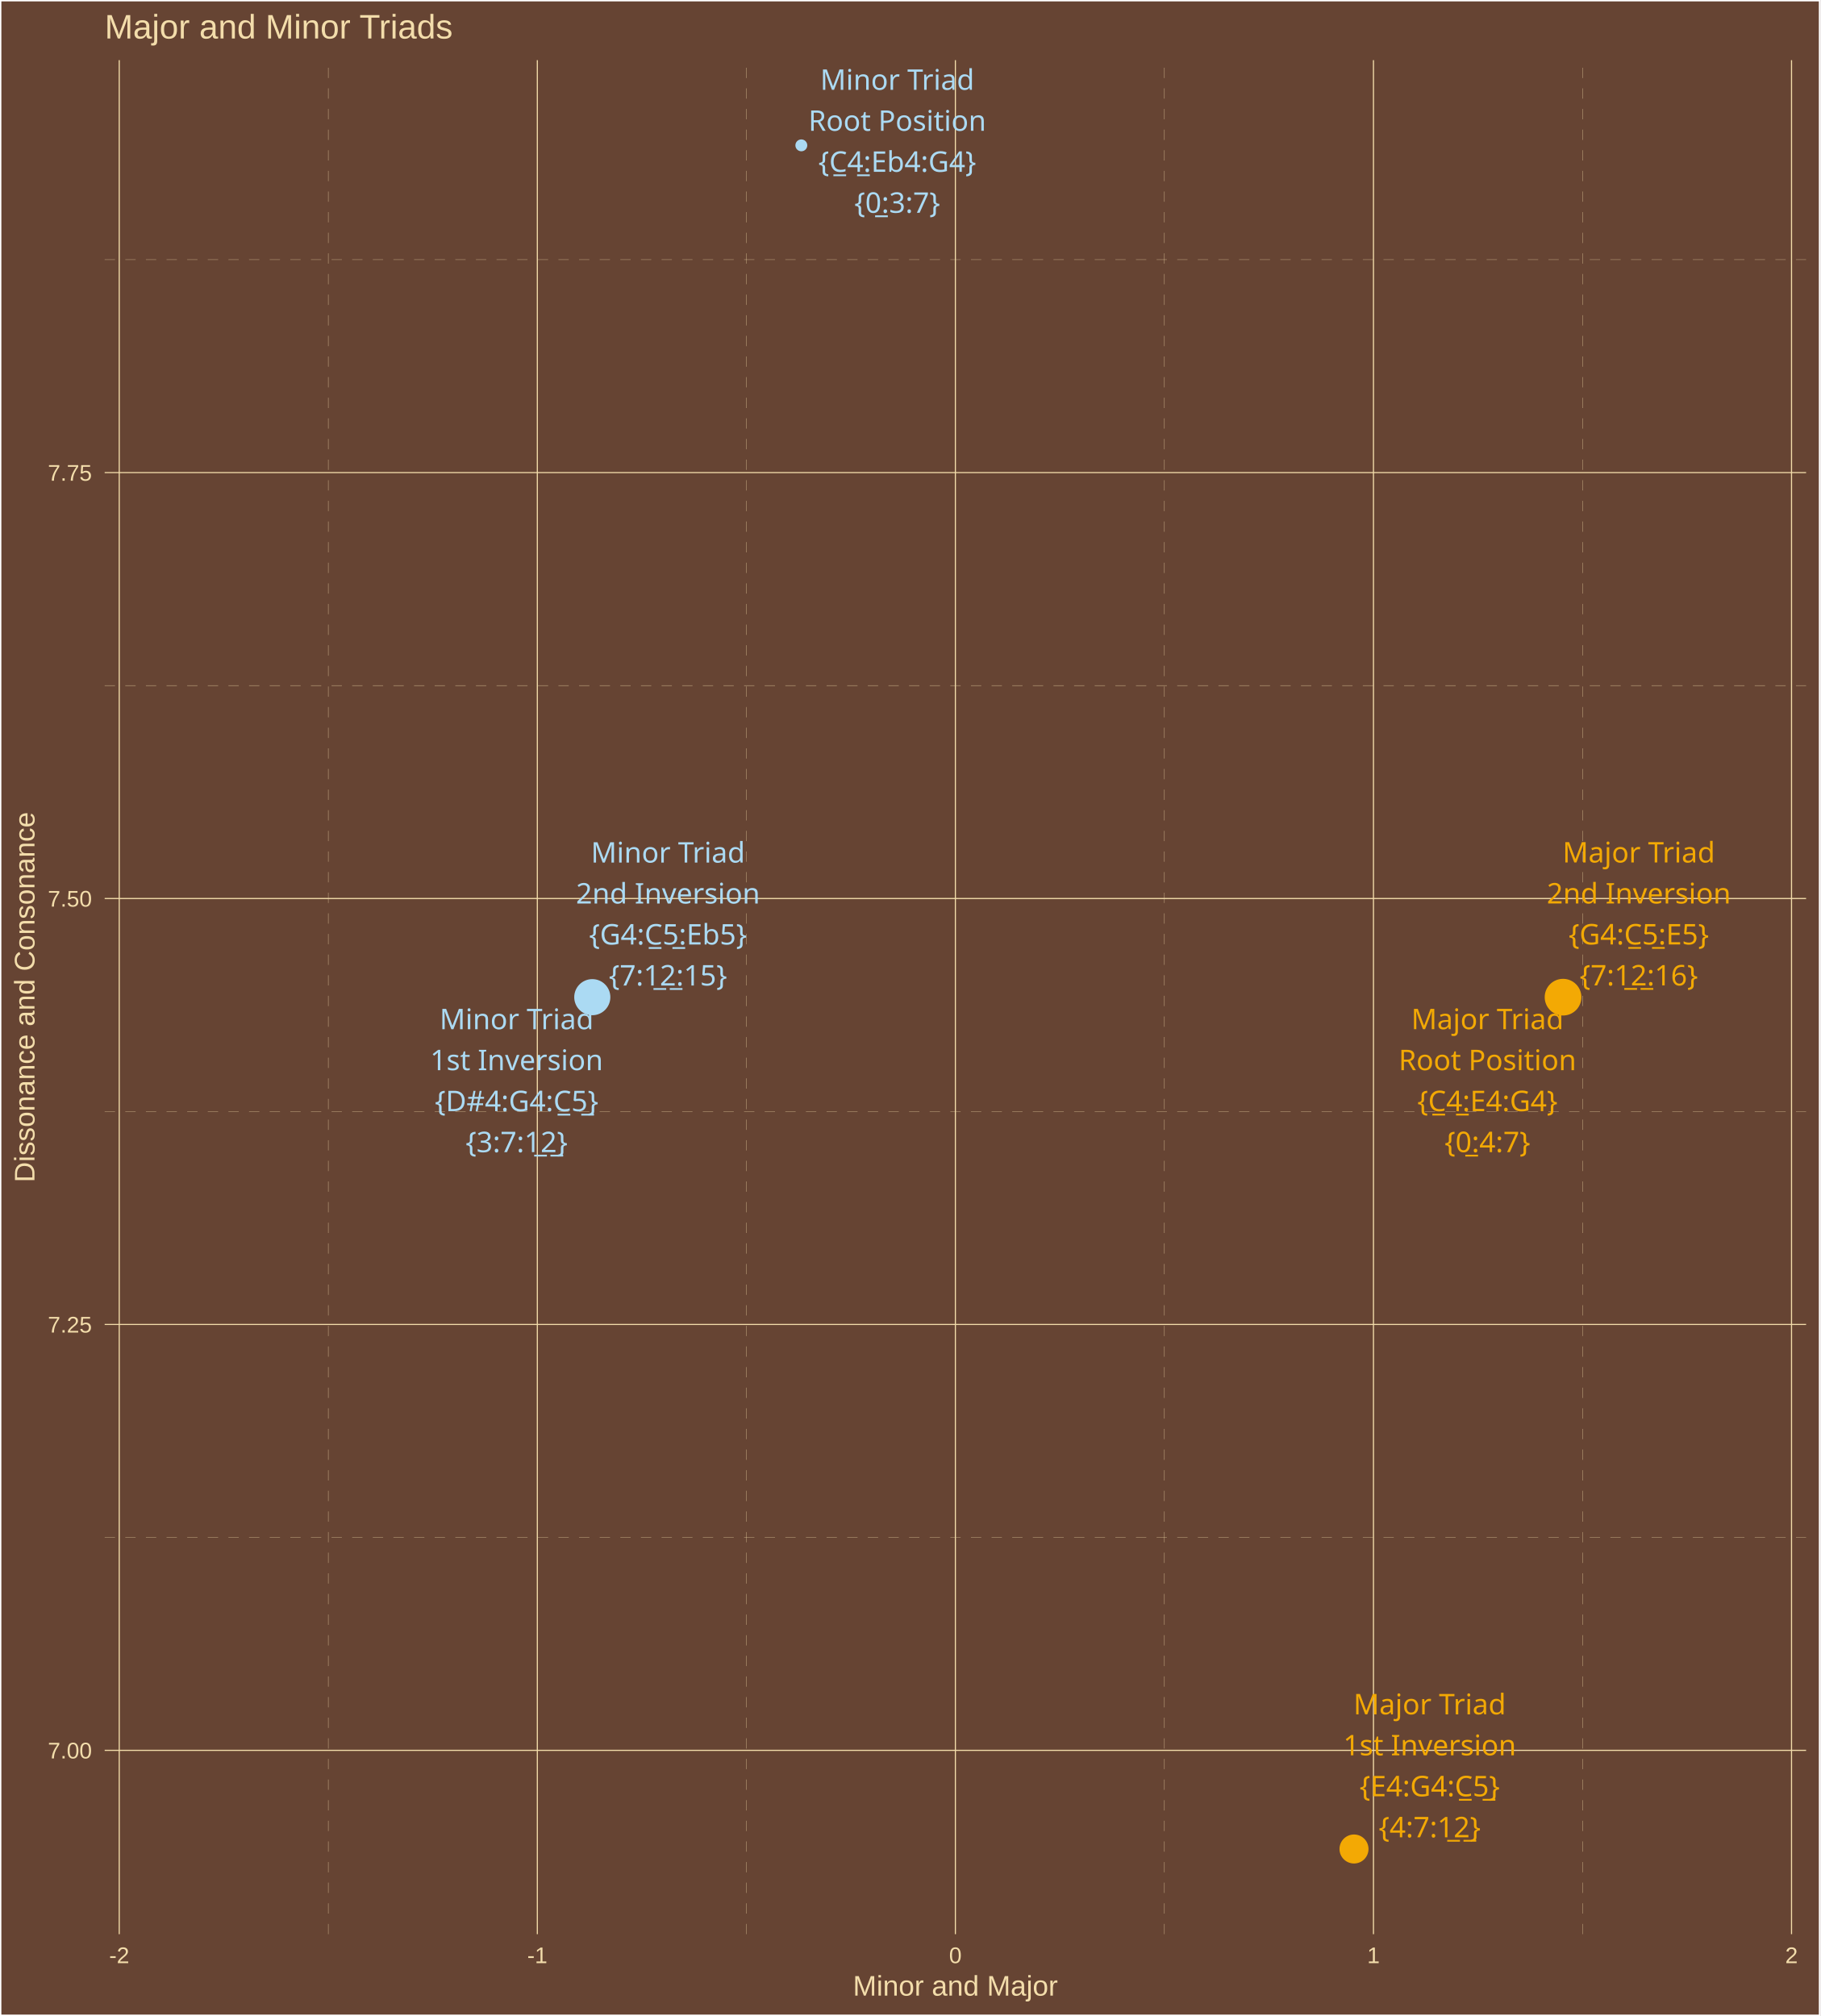
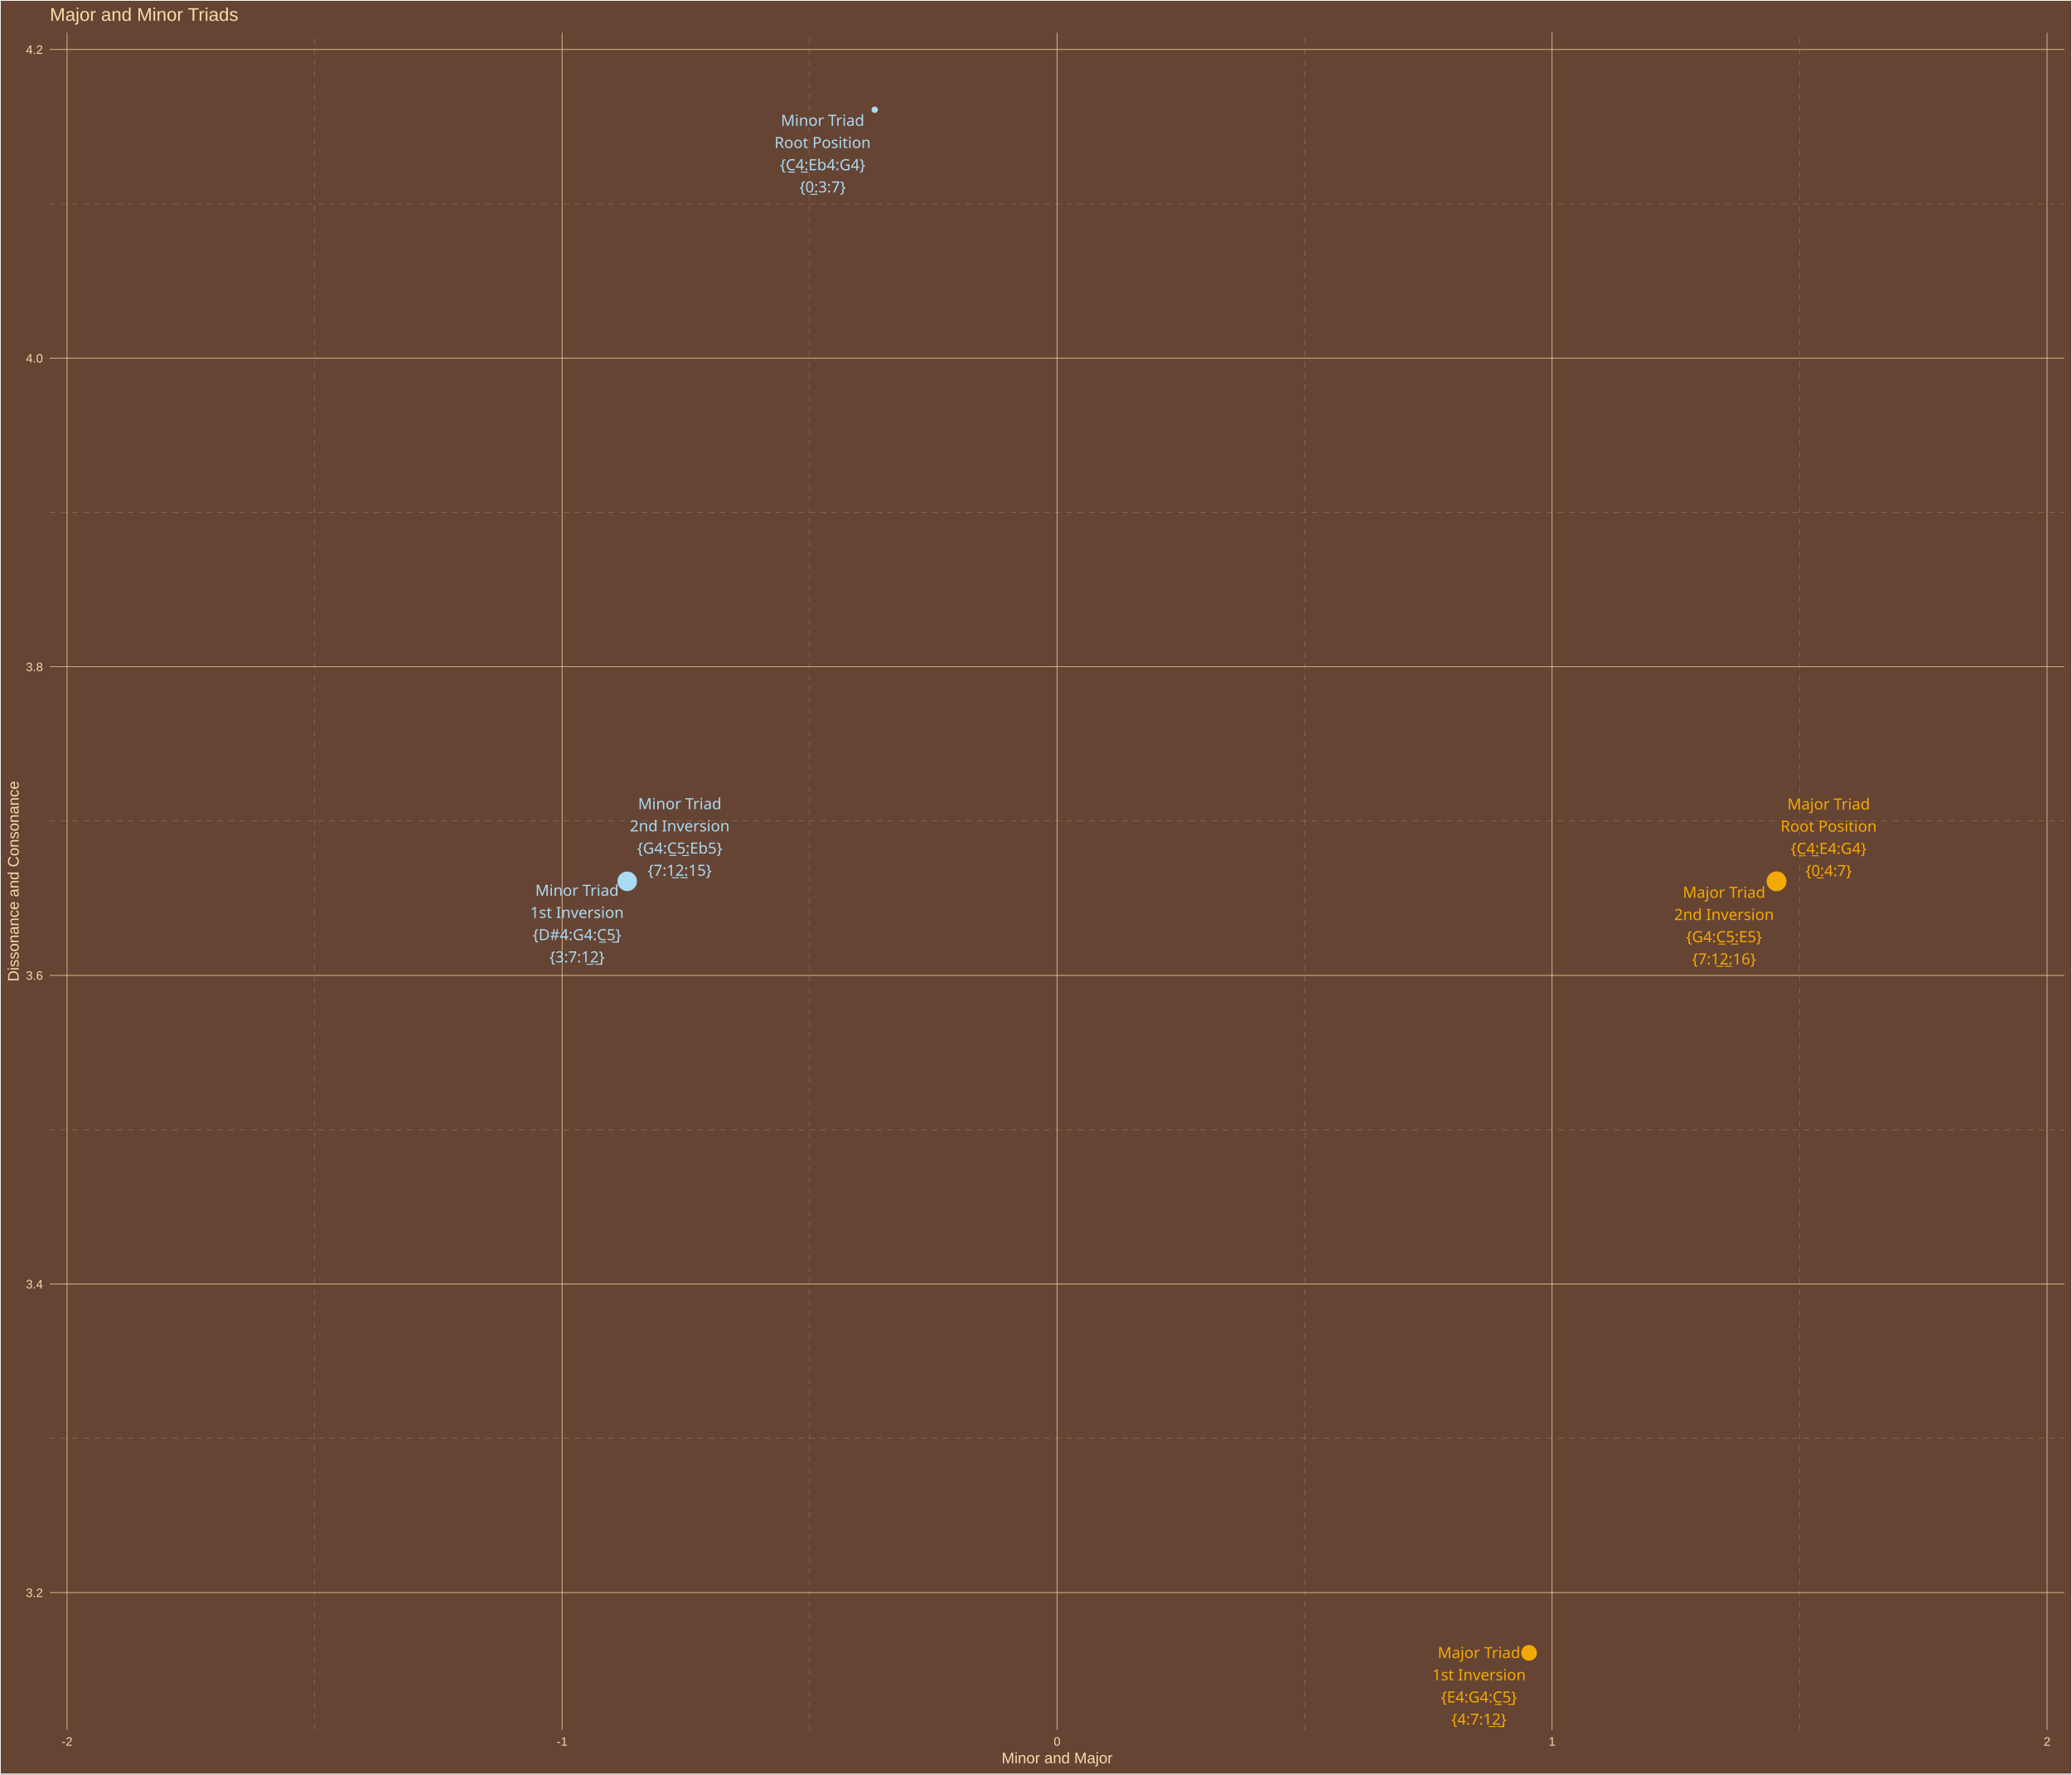
- <svg xmlns="http://www.w3.org/2000/svg" class="svglite" width="706.00pt" height="782.00pt" viewBox="0 0 706.00 782.00">
+ <svg xmlns="http://www.w3.org/2000/svg" class="svglite" width="1484.00pt" height="1271.00pt" viewBox="0 0 1484.00 1271.00">
  <defs>
    <style type="text/css">
    .svglite line, .svglite polyline, .svglite polygon, .svglite path, .svglite rect, .svglite circle {
      fill: none;
      stroke: #000000;
      stroke-linecap: round;
      stroke-linejoin: round;
      stroke-miterlimit: 10.00;
    }
    .svglite text {
      white-space: pre;
    }
  </style>
  </defs>
  <rect width="100%" height="100%" style="stroke: none; fill: #664433;" />
  <defs>
-     <clipPath id="cpMC4wMHw3MDYuMDB8MC4wMHw3ODIuMDA=">
-       <rect x="0.00" y="0.00" width="706.00" height="782.00" />
+     <clipPath id="cpMC4wMHwxNDg0LjAwfDAuMDB8MTI3MS4wMA==">
+       <rect x="0.00" y="0.00" width="1484.00" height="1271.00" />
    </clipPath>
  </defs>
-   <g clip-path="url(#cpMC4wMHw3MDYuMDB8MC4wMHw3ODIuMDA=)">
-     <rect x="0.00" y="0" width="706.00" height="782.00" style="stroke-width: 1.07; stroke: #FFFFFF; fill: #664433;" />
+   <g clip-path="url(#cpMC4wMHwxNDg0LjAwfDAuMDB8MTI3MS4wMA==)">
+     <rect x="0.00" y="0.00" width="1484.00" height="1271.00" style="stroke-width: 1.07; stroke: #FFFFFF; fill: #664433;" />
  </g>
  <defs>
-     <clipPath id="cpNDAuNjB8NzAwLjUyfDIzLjM0fDc1MC4yNw==">
-       <rect x="40.60" y="23.34" width="659.92" height="726.93" />
+     <clipPath id="cpMzUuNzF8MTQ3OC41MnwyMy4zNHwxMjM5LjI3">
+       <rect x="35.71" y="23.34" width="1442.81" height="1215.93" />
    </clipPath>
  </defs>
-   <g clip-path="url(#cpNDAuNjB8NzAwLjUyfDIzLjM0fDc1MC4yNw==)">
-     <rect x="40.60" y="23.34" width="659.92" height="726.93" style="stroke-width: 1.07; stroke: none; fill: #664433;" />
-     <polyline points="40.60,596.35 700.52,596.35 " style="stroke-width: 0.11; stroke: #F3DDAB; stroke-dasharray: 4.00,4.00; stroke-linecap: butt;" />
-     <polyline points="40.60,431.13 700.52,431.13 " style="stroke-width: 0.11; stroke: #F3DDAB; stroke-dasharray: 4.00,4.00; stroke-linecap: butt;" />
-     <polyline points="40.60,265.92 700.52,265.92 " style="stroke-width: 0.11; stroke: #F3DDAB; stroke-dasharray: 4.00,4.00; stroke-linecap: butt;" />
-     <polyline points="40.60,100.71 700.52,100.71 " style="stroke-width: 0.11; stroke: #F3DDAB; stroke-dasharray: 4.00,4.00; stroke-linecap: butt;" />
-     <polyline points="127.33,750.27 127.33,23.34 " style="stroke-width: 0.11; stroke: #F3DDAB; stroke-dasharray: 4.00,4.00; stroke-linecap: butt;" />
-     <polyline points="289.48,750.27 289.48,23.34 " style="stroke-width: 0.11; stroke: #F3DDAB; stroke-dasharray: 4.00,4.00; stroke-linecap: butt;" />
-     <polyline points="451.64,750.27 451.64,23.34 " style="stroke-width: 0.11; stroke: #F3DDAB; stroke-dasharray: 4.00,4.00; stroke-linecap: butt;" />
-     <polyline points="613.80,750.27 613.80,23.34 " style="stroke-width: 0.11; stroke: #F3DDAB; stroke-dasharray: 4.00,4.00; stroke-linecap: butt;" />
-     <polyline points="40.60,678.95 700.52,678.95 " style="stroke-width: 0.43; stroke: #F3DDAB; stroke-linecap: butt;" />
-     <polyline points="40.60,513.74 700.52,513.74 " style="stroke-width: 0.43; stroke: #F3DDAB; stroke-linecap: butt;" />
-     <polyline points="40.60,348.53 700.52,348.53 " style="stroke-width: 0.43; stroke: #F3DDAB; stroke-linecap: butt;" />
-     <polyline points="40.60,183.32 700.52,183.32 " style="stroke-width: 0.43; stroke: #F3DDAB; stroke-linecap: butt;" />
-     <polyline points="46.25,750.27 46.25,23.34 " style="stroke-width: 0.43; stroke: #F3DDAB; stroke-linecap: butt;" />
-     <polyline points="208.41,750.27 208.41,23.34 " style="stroke-width: 0.43; stroke: #F3DDAB; stroke-linecap: butt;" />
-     <polyline points="370.56,750.27 370.56,23.34 " style="stroke-width: 0.43; stroke: #F3DDAB; stroke-linecap: butt;" />
-     <polyline points="532.72,750.27 532.72,23.34 " style="stroke-width: 0.43; stroke: #F3DDAB; stroke-linecap: butt;" />
-     <polyline points="694.87,750.27 694.87,23.34 " style="stroke-width: 0.43; stroke: #F3DDAB; stroke-linecap: butt;" />
-     <circle cx="606.25" cy="386.80" r="1.95" style="stroke-width: 0.71; stroke: #F3A904; fill: #F3A904;" />
-     <circle cx="525.17" cy="717.22" r="1.95" style="stroke-width: 0.71; stroke: #F3A904; fill: #F3A904;" />
-     <circle cx="606.25" cy="386.80" r="1.95" style="stroke-width: 0.71; stroke: #F3A904; fill: #F3A904;" />
-     <circle cx="310.81" cy="56.38" r="1.95" style="stroke-width: 0.71; stroke: #ABDAF3; fill: #ABDAF3;" />
-     <circle cx="229.73" cy="386.80" r="1.95" style="stroke-width: 0.71; stroke: #ABDAF3; fill: #ABDAF3;" />
-     <circle cx="229.73" cy="386.80" r="1.95" style="stroke-width: 0.71; stroke: #ABDAF3; fill: #ABDAF3;" />
-     <circle cx="606.25" cy="386.80" r="2.49" style="stroke-width: 0.71; stroke: #F3A904; fill: #F3A904;" />
-     <circle cx="525.17" cy="717.22" r="5.27" style="stroke-width: 0.71; stroke: #F3A904; fill: #F3A904;" />
-     <circle cx="606.25" cy="386.80" r="6.76" style="stroke-width: 0.71; stroke: #F3A904; fill: #F3A904;" />
-     <circle cx="310.81" cy="56.38" r="1.42" style="stroke-width: 0.71; stroke: #ABDAF3; fill: #ABDAF3;" />
-     <circle cx="229.73" cy="386.80" r="5.12" style="stroke-width: 0.71; stroke: #ABDAF3; fill: #ABDAF3;" />
-     <circle cx="229.73" cy="386.80" r="6.65" style="stroke-width: 0.71; stroke: #ABDAF3; fill: #ABDAF3;" />
-     <text x="576.93" y="399.22" text-anchor="middle" style="font-size: 11.04px;fill: #F3A904; font-family: &quot;Arial Unicode MS&quot;;" textLength="55.77px" lengthAdjust="spacingAndGlyphs">Major Triad</text>
-     <text x="576.93" y="415.12" text-anchor="middle" style="font-size: 11.04px;fill: #F3A904; font-family: &quot;Arial Unicode MS&quot;;" textLength="65.61px" lengthAdjust="spacingAndGlyphs">Root Position</text>
-     <text x="576.93" y="431.01" text-anchor="middle" style="font-size: 11.04px;fill: #F3A904; font-family: &quot;Arial Unicode MS&quot;;" textLength="55.81px" lengthAdjust="spacingAndGlyphs">{C̲4̲:E4:G4}</text>
-     <text x="576.93" y="446.91" text-anchor="middle" style="font-size: 11.04px;fill: #F3A904; font-family: &quot;Arial Unicode MS&quot;;" textLength="31.91px" lengthAdjust="spacingAndGlyphs">{0̲:4:7}</text>
-     <text x="554.52" y="664.99" text-anchor="middle" style="font-size: 11.04px;fill: #F3A904; font-family: &quot;Arial Unicode MS&quot;;" textLength="55.77px" lengthAdjust="spacingAndGlyphs">Major Triad</text>
-     <text x="554.52" y="680.89" text-anchor="middle" style="font-size: 11.04px;fill: #F3A904; font-family: &quot;Arial Unicode MS&quot;;" textLength="62.54px" lengthAdjust="spacingAndGlyphs">1st Inversion</text>
-     <text x="554.52" y="696.78" text-anchor="middle" style="font-size: 11.04px;fill: #F3A904; font-family: &quot;Arial Unicode MS&quot;;" textLength="55.81px" lengthAdjust="spacingAndGlyphs">{E4:G4:C̲5̲}</text>
-     <text x="554.52" y="712.68" text-anchor="middle" style="font-size: 11.04px;fill: #F3A904; font-family: &quot;Arial Unicode MS&quot;;" textLength="38.04px" lengthAdjust="spacingAndGlyphs">{4:7:1̲2̲}</text>
-     <text x="635.63" y="334.56" text-anchor="middle" style="font-size: 11.04px;fill: #F3A904; font-family: &quot;Arial Unicode MS&quot;;" textLength="55.77px" lengthAdjust="spacingAndGlyphs">Major Triad</text>
-     <text x="635.63" y="350.46" text-anchor="middle" style="font-size: 11.04px;fill: #F3A904; font-family: &quot;Arial Unicode MS&quot;;" textLength="66.23px" lengthAdjust="spacingAndGlyphs">2nd Inversion</text>
-     <text x="635.63" y="366.35" text-anchor="middle" style="font-size: 11.04px;fill: #F3A904; font-family: &quot;Arial Unicode MS&quot;;" textLength="55.81px" lengthAdjust="spacingAndGlyphs">{G4:C̲5̲:E5}</text>
-     <text x="635.63" y="382.25" text-anchor="middle" style="font-size: 11.04px;fill: #F3A904; font-family: &quot;Arial Unicode MS&quot;;" textLength="44.18px" lengthAdjust="spacingAndGlyphs">{7:1̲2̲:16}</text>
-     <text x="348.01" y="34.84" text-anchor="middle" style="font-size: 11.04px;fill: #ABDAF3; font-family: &quot;Arial Unicode MS&quot;;" textLength="55.77px" lengthAdjust="spacingAndGlyphs">Minor Triad</text>
-     <text x="348.01" y="50.74" text-anchor="middle" style="font-size: 11.04px;fill: #ABDAF3; font-family: &quot;Arial Unicode MS&quot;;" textLength="65.61px" lengthAdjust="spacingAndGlyphs">Root Position</text>
-     <text x="348.01" y="66.64" text-anchor="middle" style="font-size: 11.04px;fill: #ABDAF3; font-family: &quot;Arial Unicode MS&quot;;" textLength="61.95px" lengthAdjust="spacingAndGlyphs">{C̲4̲:Eb4:G4}</text>
-     <text x="348.01" y="82.54" text-anchor="middle" style="font-size: 11.04px;fill: #ABDAF3; font-family: &quot;Arial Unicode MS&quot;;" textLength="31.91px" lengthAdjust="spacingAndGlyphs">{0̲:3:7}</text>
-     <text x="200.38" y="399.23" text-anchor="middle" style="font-size: 11.04px;fill: #ABDAF3; font-family: &quot;Arial Unicode MS&quot;;" textLength="55.77px" lengthAdjust="spacingAndGlyphs">Minor Triad</text>
-     <text x="200.38" y="415.12" text-anchor="middle" style="font-size: 11.04px;fill: #ABDAF3; font-family: &quot;Arial Unicode MS&quot;;" textLength="62.54px" lengthAdjust="spacingAndGlyphs">1st Inversion</text>
-     <text x="200.38" y="431.02" text-anchor="middle" style="font-size: 11.04px;fill: #ABDAF3; font-family: &quot;Arial Unicode MS&quot;;" textLength="62.55px" lengthAdjust="spacingAndGlyphs">{D#4:G4:C̲5̲}</text>
-     <text x="200.38" y="446.92" text-anchor="middle" style="font-size: 11.04px;fill: #ABDAF3; font-family: &quot;Arial Unicode MS&quot;;" textLength="38.04px" lengthAdjust="spacingAndGlyphs">{3:7:1̲2̲}</text>
-     <text x="259.08" y="334.59" text-anchor="middle" style="font-size: 11.04px;fill: #ABDAF3; font-family: &quot;Arial Unicode MS&quot;;" textLength="55.77px" lengthAdjust="spacingAndGlyphs">Minor Triad</text>
-     <text x="259.08" y="350.48" text-anchor="middle" style="font-size: 11.04px;fill: #ABDAF3; font-family: &quot;Arial Unicode MS&quot;;" textLength="66.23px" lengthAdjust="spacingAndGlyphs">2nd Inversion</text>
-     <text x="259.08" y="366.38" text-anchor="middle" style="font-size: 11.04px;fill: #ABDAF3; font-family: &quot;Arial Unicode MS&quot;;" textLength="61.95px" lengthAdjust="spacingAndGlyphs">{G4:C̲5̲:Eb5}</text>
-     <text x="259.08" y="382.28" text-anchor="middle" style="font-size: 11.04px;fill: #ABDAF3; font-family: &quot;Arial Unicode MS&quot;;" textLength="44.18px" lengthAdjust="spacingAndGlyphs">{7:1̲2̲:15}</text>
+   <g clip-path="url(#cpMzUuNzF8MTQ3OC41MnwyMy4zNHwxMjM5LjI3)">
+     <rect x="35.71" y="23.34" width="1442.81" height="1215.93" style="stroke-width: 1.07; stroke: none; fill: #664433;" />
+     <polyline points="35.71,1030.31 1478.52,1030.31 " style="stroke-width: 0.11; stroke: #F3DDAB; stroke-dasharray: 4.00,4.00; stroke-linecap: butt;" />
+     <polyline points="35.71,809.23 1478.52,809.23 " style="stroke-width: 0.11; stroke: #F3DDAB; stroke-dasharray: 4.00,4.00; stroke-linecap: butt;" />
+     <polyline points="35.71,588.15 1478.52,588.15 " style="stroke-width: 0.11; stroke: #F3DDAB; stroke-dasharray: 4.00,4.00; stroke-linecap: butt;" />
+     <polyline points="35.71,367.07 1478.52,367.07 " style="stroke-width: 0.11; stroke: #F3DDAB; stroke-dasharray: 4.00,4.00; stroke-linecap: butt;" />
+     <polyline points="35.71,145.99 1478.52,145.99 " style="stroke-width: 0.11; stroke: #F3DDAB; stroke-dasharray: 4.00,4.00; stroke-linecap: butt;" />
+     <polyline points="225.32,1239.27 225.32,23.34 " style="stroke-width: 0.11; stroke: #F3DDAB; stroke-dasharray: 4.00,4.00; stroke-linecap: butt;" />
+     <polyline points="579.85,1239.27 579.85,23.34 " style="stroke-width: 0.11; stroke: #F3DDAB; stroke-dasharray: 4.00,4.00; stroke-linecap: butt;" />
+     <polyline points="934.38,1239.27 934.38,23.34 " style="stroke-width: 0.11; stroke: #F3DDAB; stroke-dasharray: 4.00,4.00; stroke-linecap: butt;" />
+     <polyline points="1288.91,1239.27 1288.91,23.34 " style="stroke-width: 0.11; stroke: #F3DDAB; stroke-dasharray: 4.00,4.00; stroke-linecap: butt;" />
+     <polyline points="35.71,1140.85 1478.52,1140.85 " style="stroke-width: 0.43; stroke: #F3DDAB; stroke-linecap: butt;" />
+     <polyline points="35.71,919.77 1478.52,919.77 " style="stroke-width: 0.43; stroke: #F3DDAB; stroke-linecap: butt;" />
+     <polyline points="35.71,698.69 1478.52,698.69 " style="stroke-width: 0.43; stroke: #F3DDAB; stroke-linecap: butt;" />
+     <polyline points="35.71,477.61 1478.52,477.61 " style="stroke-width: 0.43; stroke: #F3DDAB; stroke-linecap: butt;" />
+     <polyline points="35.71,256.53 1478.52,256.53 " style="stroke-width: 0.43; stroke: #F3DDAB; stroke-linecap: butt;" />
+     <polyline points="35.71,35.46 1478.52,35.46 " style="stroke-width: 0.43; stroke: #F3DDAB; stroke-linecap: butt;" />
+     <polyline points="48.05,1239.27 48.05,23.34 " style="stroke-width: 0.43; stroke: #F3DDAB; stroke-linecap: butt;" />
+     <polyline points="402.58,1239.27 402.58,23.34 " style="stroke-width: 0.43; stroke: #F3DDAB; stroke-linecap: butt;" />
+     <polyline points="757.11,1239.27 757.11,23.34 " style="stroke-width: 0.43; stroke: #F3DDAB; stroke-linecap: butt;" />
+     <polyline points="1111.64,1239.27 1111.64,23.34 " style="stroke-width: 0.43; stroke: #F3DDAB; stroke-linecap: butt;" />
+     <polyline points="1466.17,1239.27 1466.17,23.34 " style="stroke-width: 0.43; stroke: #F3DDAB; stroke-linecap: butt;" />
+     <circle cx="1272.40" cy="631.30" r="1.95" style="stroke-width: 0.71; stroke: #F3A904; fill: #F3A904;" />
+     <circle cx="1095.14" cy="1184.00" r="1.95" style="stroke-width: 0.71; stroke: #F3A904; fill: #F3A904;" />
+     <circle cx="1272.40" cy="631.30" r="1.95" style="stroke-width: 0.71; stroke: #F3A904; fill: #F3A904;" />
+     <circle cx="626.48" cy="78.61" r="1.95" style="stroke-width: 0.71; stroke: #ABDAF3; fill: #ABDAF3;" />
+     <circle cx="449.21" cy="631.30" r="1.95" style="stroke-width: 0.71; stroke: #ABDAF3; fill: #ABDAF3;" />
+     <circle cx="449.21" cy="631.30" r="1.95" style="stroke-width: 0.71; stroke: #ABDAF3; fill: #ABDAF3;" />
+     <circle cx="1272.40" cy="631.30" r="2.49" style="stroke-width: 0.71; stroke: #F3A904; fill: #F3A904;" />
+     <circle cx="1095.14" cy="1184.00" r="5.27" style="stroke-width: 0.71; stroke: #F3A904; fill: #F3A904;" />
+     <circle cx="1272.40" cy="631.30" r="6.76" style="stroke-width: 0.71; stroke: #F3A904; fill: #F3A904;" />
+     <circle cx="626.48" cy="78.61" r="1.42" style="stroke-width: 0.71; stroke: #ABDAF3; fill: #ABDAF3;" />
+     <circle cx="449.21" cy="631.30" r="5.12" style="stroke-width: 0.71; stroke: #ABDAF3; fill: #ABDAF3;" />
+     <circle cx="449.21" cy="631.30" r="6.65" style="stroke-width: 0.71; stroke: #ABDAF3; fill: #ABDAF3;" />
+     <text x="1309.72" y="579.87" text-anchor="middle" style="font-size: 11.04px;fill: #F3A904; font-family: &quot;Arial Unicode MS&quot;;" textLength="55.77px" lengthAdjust="spacingAndGlyphs">Major Triad</text>
+     <text x="1309.72" y="595.77" text-anchor="middle" style="font-size: 11.04px;fill: #F3A904; font-family: &quot;Arial Unicode MS&quot;;" textLength="65.61px" lengthAdjust="spacingAndGlyphs">Root Position</text>
+     <text x="1309.72" y="611.66" text-anchor="middle" style="font-size: 11.04px;fill: #F3A904; font-family: &quot;Arial Unicode MS&quot;;" textLength="55.81px" lengthAdjust="spacingAndGlyphs">{C̲4̲:E4:G4}</text>
+     <text x="1309.72" y="627.56" text-anchor="middle" style="font-size: 11.04px;fill: #F3A904; font-family: &quot;Arial Unicode MS&quot;;" textLength="31.91px" lengthAdjust="spacingAndGlyphs">{0̲:4:7}</text>
+     <text x="1059.29" y="1187.76" text-anchor="middle" style="font-size: 11.04px;fill: #F3A904; font-family: &quot;Arial Unicode MS&quot;;" textLength="55.77px" lengthAdjust="spacingAndGlyphs">Major Triad</text>
+     <text x="1059.29" y="1203.65" text-anchor="middle" style="font-size: 11.04px;fill: #F3A904; font-family: &quot;Arial Unicode MS&quot;;" textLength="62.54px" lengthAdjust="spacingAndGlyphs">1st Inversion</text>
+     <text x="1059.29" y="1219.55" text-anchor="middle" style="font-size: 11.04px;fill: #F3A904; font-family: &quot;Arial Unicode MS&quot;;" textLength="55.81px" lengthAdjust="spacingAndGlyphs">{E4:G4:C̲5̲}</text>
+     <text x="1059.29" y="1235.45" text-anchor="middle" style="font-size: 11.04px;fill: #F3A904; font-family: &quot;Arial Unicode MS&quot;;" textLength="38.04px" lengthAdjust="spacingAndGlyphs">{4:7:1̲2̲}</text>
+     <text x="1234.81" y="643.14" text-anchor="middle" style="font-size: 11.04px;fill: #F3A904; font-family: &quot;Arial Unicode MS&quot;;" textLength="55.77px" lengthAdjust="spacingAndGlyphs">Major Triad</text>
+     <text x="1234.81" y="659.04" text-anchor="middle" style="font-size: 11.04px;fill: #F3A904; font-family: &quot;Arial Unicode MS&quot;;" textLength="66.23px" lengthAdjust="spacingAndGlyphs">2nd Inversion</text>
+     <text x="1234.81" y="674.93" text-anchor="middle" style="font-size: 11.04px;fill: #F3A904; font-family: &quot;Arial Unicode MS&quot;;" textLength="55.81px" lengthAdjust="spacingAndGlyphs">{G4:C̲5̲:E5}</text>
+     <text x="1234.81" y="690.83" text-anchor="middle" style="font-size: 11.04px;fill: #F3A904; font-family: &quot;Arial Unicode MS&quot;;" textLength="44.18px" lengthAdjust="spacingAndGlyphs">{7:1̲2̲:16}</text>
+     <text x="589.18" y="90.14" text-anchor="middle" style="font-size: 11.04px;fill: #ABDAF3; font-family: &quot;Arial Unicode MS&quot;;" textLength="55.77px" lengthAdjust="spacingAndGlyphs">Minor Triad</text>
+     <text x="589.18" y="106.04" text-anchor="middle" style="font-size: 11.04px;fill: #ABDAF3; font-family: &quot;Arial Unicode MS&quot;;" textLength="65.61px" lengthAdjust="spacingAndGlyphs">Root Position</text>
+     <text x="589.18" y="121.93" text-anchor="middle" style="font-size: 11.04px;fill: #ABDAF3; font-family: &quot;Arial Unicode MS&quot;;" textLength="61.95px" lengthAdjust="spacingAndGlyphs">{C̲4̲:Eb4:G4}</text>
+     <text x="589.18" y="137.83" text-anchor="middle" style="font-size: 11.04px;fill: #ABDAF3; font-family: &quot;Arial Unicode MS&quot;;" textLength="31.91px" lengthAdjust="spacingAndGlyphs">{0̲:3:7}</text>
+     <text x="413.27" y="641.69" text-anchor="middle" style="font-size: 11.04px;fill: #ABDAF3; font-family: &quot;Arial Unicode MS&quot;;" textLength="55.77px" lengthAdjust="spacingAndGlyphs">Minor Triad</text>
+     <text x="413.27" y="657.58" text-anchor="middle" style="font-size: 11.04px;fill: #ABDAF3; font-family: &quot;Arial Unicode MS&quot;;" textLength="62.54px" lengthAdjust="spacingAndGlyphs">1st Inversion</text>
+     <text x="413.27" y="673.48" text-anchor="middle" style="font-size: 11.04px;fill: #ABDAF3; font-family: &quot;Arial Unicode MS&quot;;" textLength="62.55px" lengthAdjust="spacingAndGlyphs">{D#4:G4:C̲5̲}</text>
+     <text x="413.27" y="689.38" text-anchor="middle" style="font-size: 11.04px;fill: #ABDAF3; font-family: &quot;Arial Unicode MS&quot;;" textLength="38.04px" lengthAdjust="spacingAndGlyphs">{3:7:1̲2̲}</text>
+     <text x="486.86" y="579.66" text-anchor="middle" style="font-size: 11.04px;fill: #ABDAF3; font-family: &quot;Arial Unicode MS&quot;;" textLength="55.77px" lengthAdjust="spacingAndGlyphs">Minor Triad</text>
+     <text x="486.86" y="595.56" text-anchor="middle" style="font-size: 11.04px;fill: #ABDAF3; font-family: &quot;Arial Unicode MS&quot;;" textLength="66.23px" lengthAdjust="spacingAndGlyphs">2nd Inversion</text>
+     <text x="486.86" y="611.45" text-anchor="middle" style="font-size: 11.04px;fill: #ABDAF3; font-family: &quot;Arial Unicode MS&quot;;" textLength="61.95px" lengthAdjust="spacingAndGlyphs">{G4:C̲5̲:Eb5}</text>
+     <text x="486.86" y="627.35" text-anchor="middle" style="font-size: 11.04px;fill: #ABDAF3; font-family: &quot;Arial Unicode MS&quot;;" textLength="44.18px" lengthAdjust="spacingAndGlyphs">{7:1̲2̲:15}</text>
  </g>
-   <g clip-path="url(#cpMC4wMHw3MDYuMDB8MC4wMHw3ODIuMDA=)">
-     <text x="35.67" y="682.10" text-anchor="end" style="font-size: 8.80px;fill: #F3DDAB; font-family: &quot;Arial&quot;;" textLength="17.13px" lengthAdjust="spacingAndGlyphs">7.00</text>
-     <text x="35.67" y="516.89" text-anchor="end" style="font-size: 8.80px;fill: #F3DDAB; font-family: &quot;Arial&quot;;" textLength="17.13px" lengthAdjust="spacingAndGlyphs">7.25</text>
-     <text x="35.67" y="351.68" text-anchor="end" style="font-size: 8.80px;fill: #F3DDAB; font-family: &quot;Arial&quot;;" textLength="17.13px" lengthAdjust="spacingAndGlyphs">7.50</text>
-     <text x="35.67" y="186.47" text-anchor="end" style="font-size: 8.80px;fill: #F3DDAB; font-family: &quot;Arial&quot;;" textLength="17.13px" lengthAdjust="spacingAndGlyphs">7.75</text>
-     <text x="46.25" y="761.50" text-anchor="middle" style="font-size: 8.80px;fill: #F3DDAB; font-family: &quot;Arial&quot;;" textLength="7.83px" lengthAdjust="spacingAndGlyphs">-2</text>
-     <text x="208.41" y="761.50" text-anchor="middle" style="font-size: 8.80px;fill: #F3DDAB; font-family: &quot;Arial&quot;;" textLength="7.83px" lengthAdjust="spacingAndGlyphs">-1</text>
-     <text x="370.56" y="761.50" text-anchor="middle" style="font-size: 8.80px;fill: #F3DDAB; font-family: &quot;Arial&quot;;" textLength="4.90px" lengthAdjust="spacingAndGlyphs">0</text>
-     <text x="532.72" y="761.50" text-anchor="middle" style="font-size: 8.80px;fill: #F3DDAB; font-family: &quot;Arial&quot;;" textLength="4.90px" lengthAdjust="spacingAndGlyphs">1</text>
-     <text x="694.87" y="761.50" text-anchor="middle" style="font-size: 8.80px;fill: #F3DDAB; font-family: &quot;Arial&quot;;" textLength="4.90px" lengthAdjust="spacingAndGlyphs">2</text>
-     <text x="370.56" y="774.09" text-anchor="middle" style="font-size: 11.00px;fill: #F3DDAB; font-family: &quot;Arial&quot;;" textLength="79.49px" lengthAdjust="spacingAndGlyphs">Minor and Major</text>
-     <text transform="translate(13.37,386.80) rotate(-90)" text-anchor="middle" style="font-size: 11.00px;fill: #F3DDAB; font-family: &quot;Arial&quot;;" textLength="143.73px" lengthAdjust="spacingAndGlyphs">Dissonance and Consonance</text>
-     <text x="40.60" y="14.94" style="font-size: 13.20px;fill: #F3DDAB; font-family: &quot;Arial&quot;;" textLength="135.62px" lengthAdjust="spacingAndGlyphs">Major and Minor Triads</text>
+   <g clip-path="url(#cpMC4wMHwxNDg0LjAwfDAuMDB8MTI3MS4wMA==)">
+     <text x="30.78" y="1144.00" text-anchor="end" style="font-size: 8.80px;fill: #F3DDAB; font-family: &quot;Arial&quot;;" textLength="12.23px" lengthAdjust="spacingAndGlyphs">3.2</text>
+     <text x="30.78" y="922.92" text-anchor="end" style="font-size: 8.80px;fill: #F3DDAB; font-family: &quot;Arial&quot;;" textLength="12.23px" lengthAdjust="spacingAndGlyphs">3.4</text>
+     <text x="30.78" y="701.84" text-anchor="end" style="font-size: 8.80px;fill: #F3DDAB; font-family: &quot;Arial&quot;;" textLength="12.23px" lengthAdjust="spacingAndGlyphs">3.6</text>
+     <text x="30.78" y="480.77" text-anchor="end" style="font-size: 8.80px;fill: #F3DDAB; font-family: &quot;Arial&quot;;" textLength="12.23px" lengthAdjust="spacingAndGlyphs">3.8</text>
+     <text x="30.78" y="259.69" text-anchor="end" style="font-size: 8.80px;fill: #F3DDAB; font-family: &quot;Arial&quot;;" textLength="12.23px" lengthAdjust="spacingAndGlyphs">4.0</text>
+     <text x="30.78" y="38.61" text-anchor="end" style="font-size: 8.80px;fill: #F3DDAB; font-family: &quot;Arial&quot;;" textLength="12.23px" lengthAdjust="spacingAndGlyphs">4.2</text>
+     <text x="48.05" y="1250.50" text-anchor="middle" style="font-size: 8.80px;fill: #F3DDAB; font-family: &quot;Arial&quot;;" textLength="7.83px" lengthAdjust="spacingAndGlyphs">-2</text>
+     <text x="402.58" y="1250.50" text-anchor="middle" style="font-size: 8.80px;fill: #F3DDAB; font-family: &quot;Arial&quot;;" textLength="7.83px" lengthAdjust="spacingAndGlyphs">-1</text>
+     <text x="757.11" y="1250.50" text-anchor="middle" style="font-size: 8.80px;fill: #F3DDAB; font-family: &quot;Arial&quot;;" textLength="4.90px" lengthAdjust="spacingAndGlyphs">0</text>
+     <text x="1111.64" y="1250.50" text-anchor="middle" style="font-size: 8.80px;fill: #F3DDAB; font-family: &quot;Arial&quot;;" textLength="4.90px" lengthAdjust="spacingAndGlyphs">1</text>
+     <text x="1466.17" y="1250.50" text-anchor="middle" style="font-size: 8.80px;fill: #F3DDAB; font-family: &quot;Arial&quot;;" textLength="4.90px" lengthAdjust="spacingAndGlyphs">2</text>
+     <text x="757.11" y="1263.09" text-anchor="middle" style="font-size: 11.00px;fill: #F3DDAB; font-family: &quot;Arial&quot;;" textLength="79.49px" lengthAdjust="spacingAndGlyphs">Minor and Major</text>
+     <text transform="translate(13.37,631.30) rotate(-90)" text-anchor="middle" style="font-size: 11.00px;fill: #F3DDAB; font-family: &quot;Arial&quot;;" textLength="143.73px" lengthAdjust="spacingAndGlyphs">Dissonance and Consonance</text>
+     <text x="35.71" y="14.94" style="font-size: 13.20px;fill: #F3DDAB; font-family: &quot;Arial&quot;;" textLength="135.62px" lengthAdjust="spacingAndGlyphs">Major and Minor Triads</text>
  </g>
</svg>
